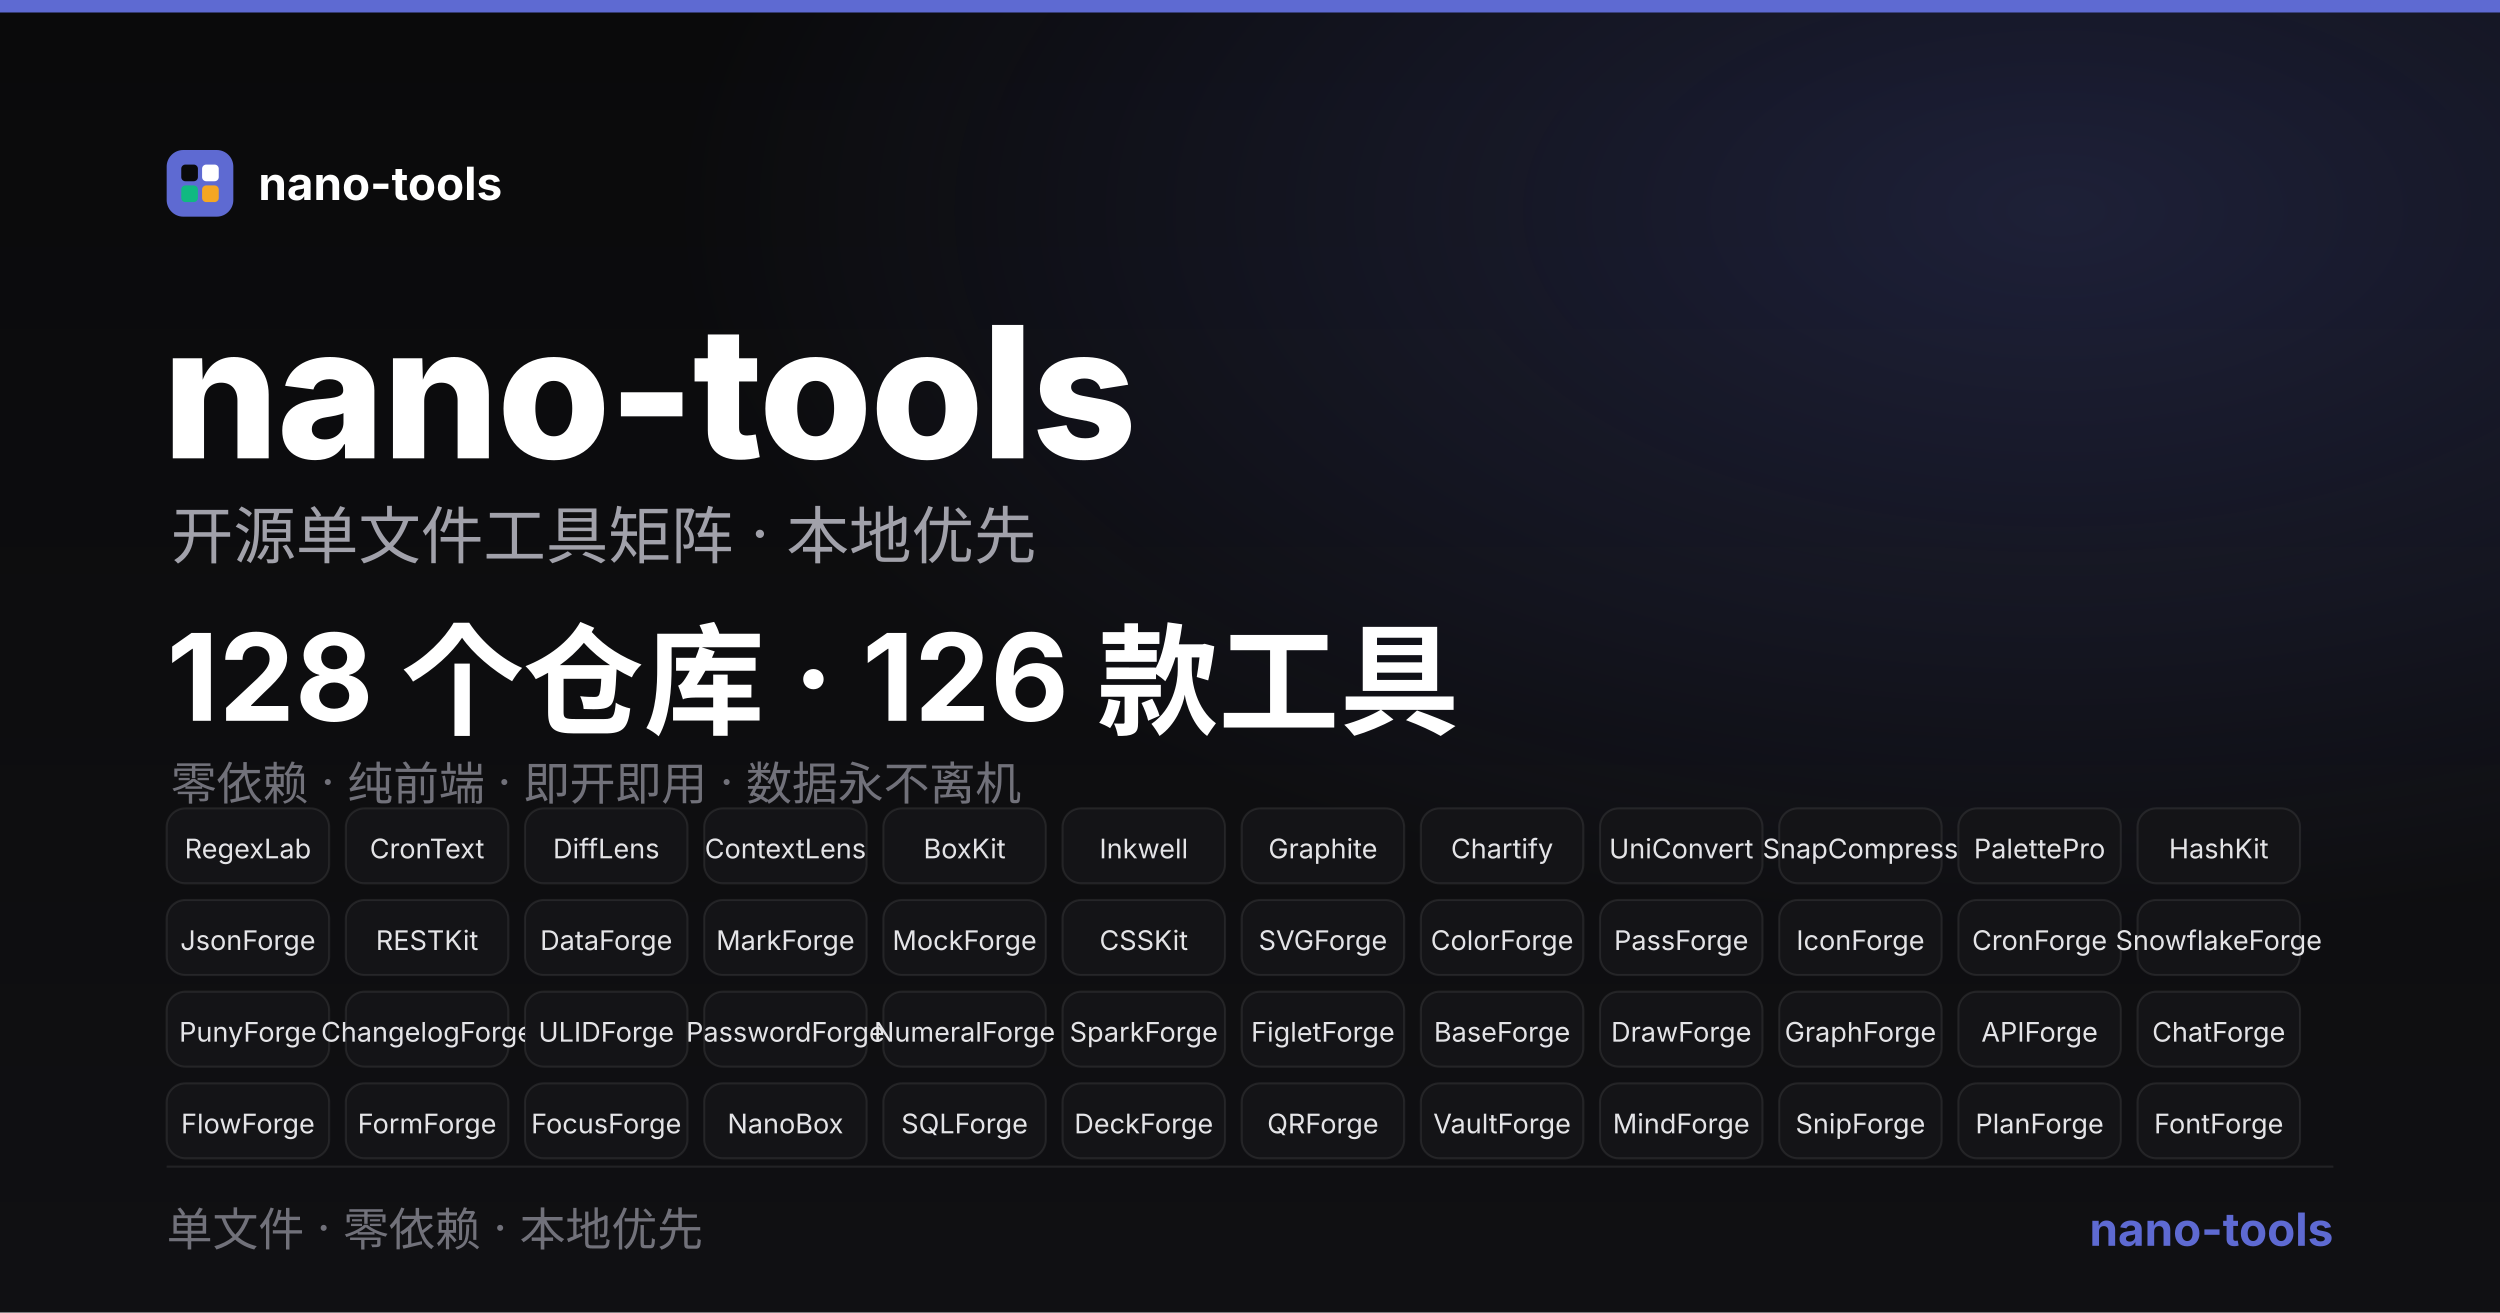
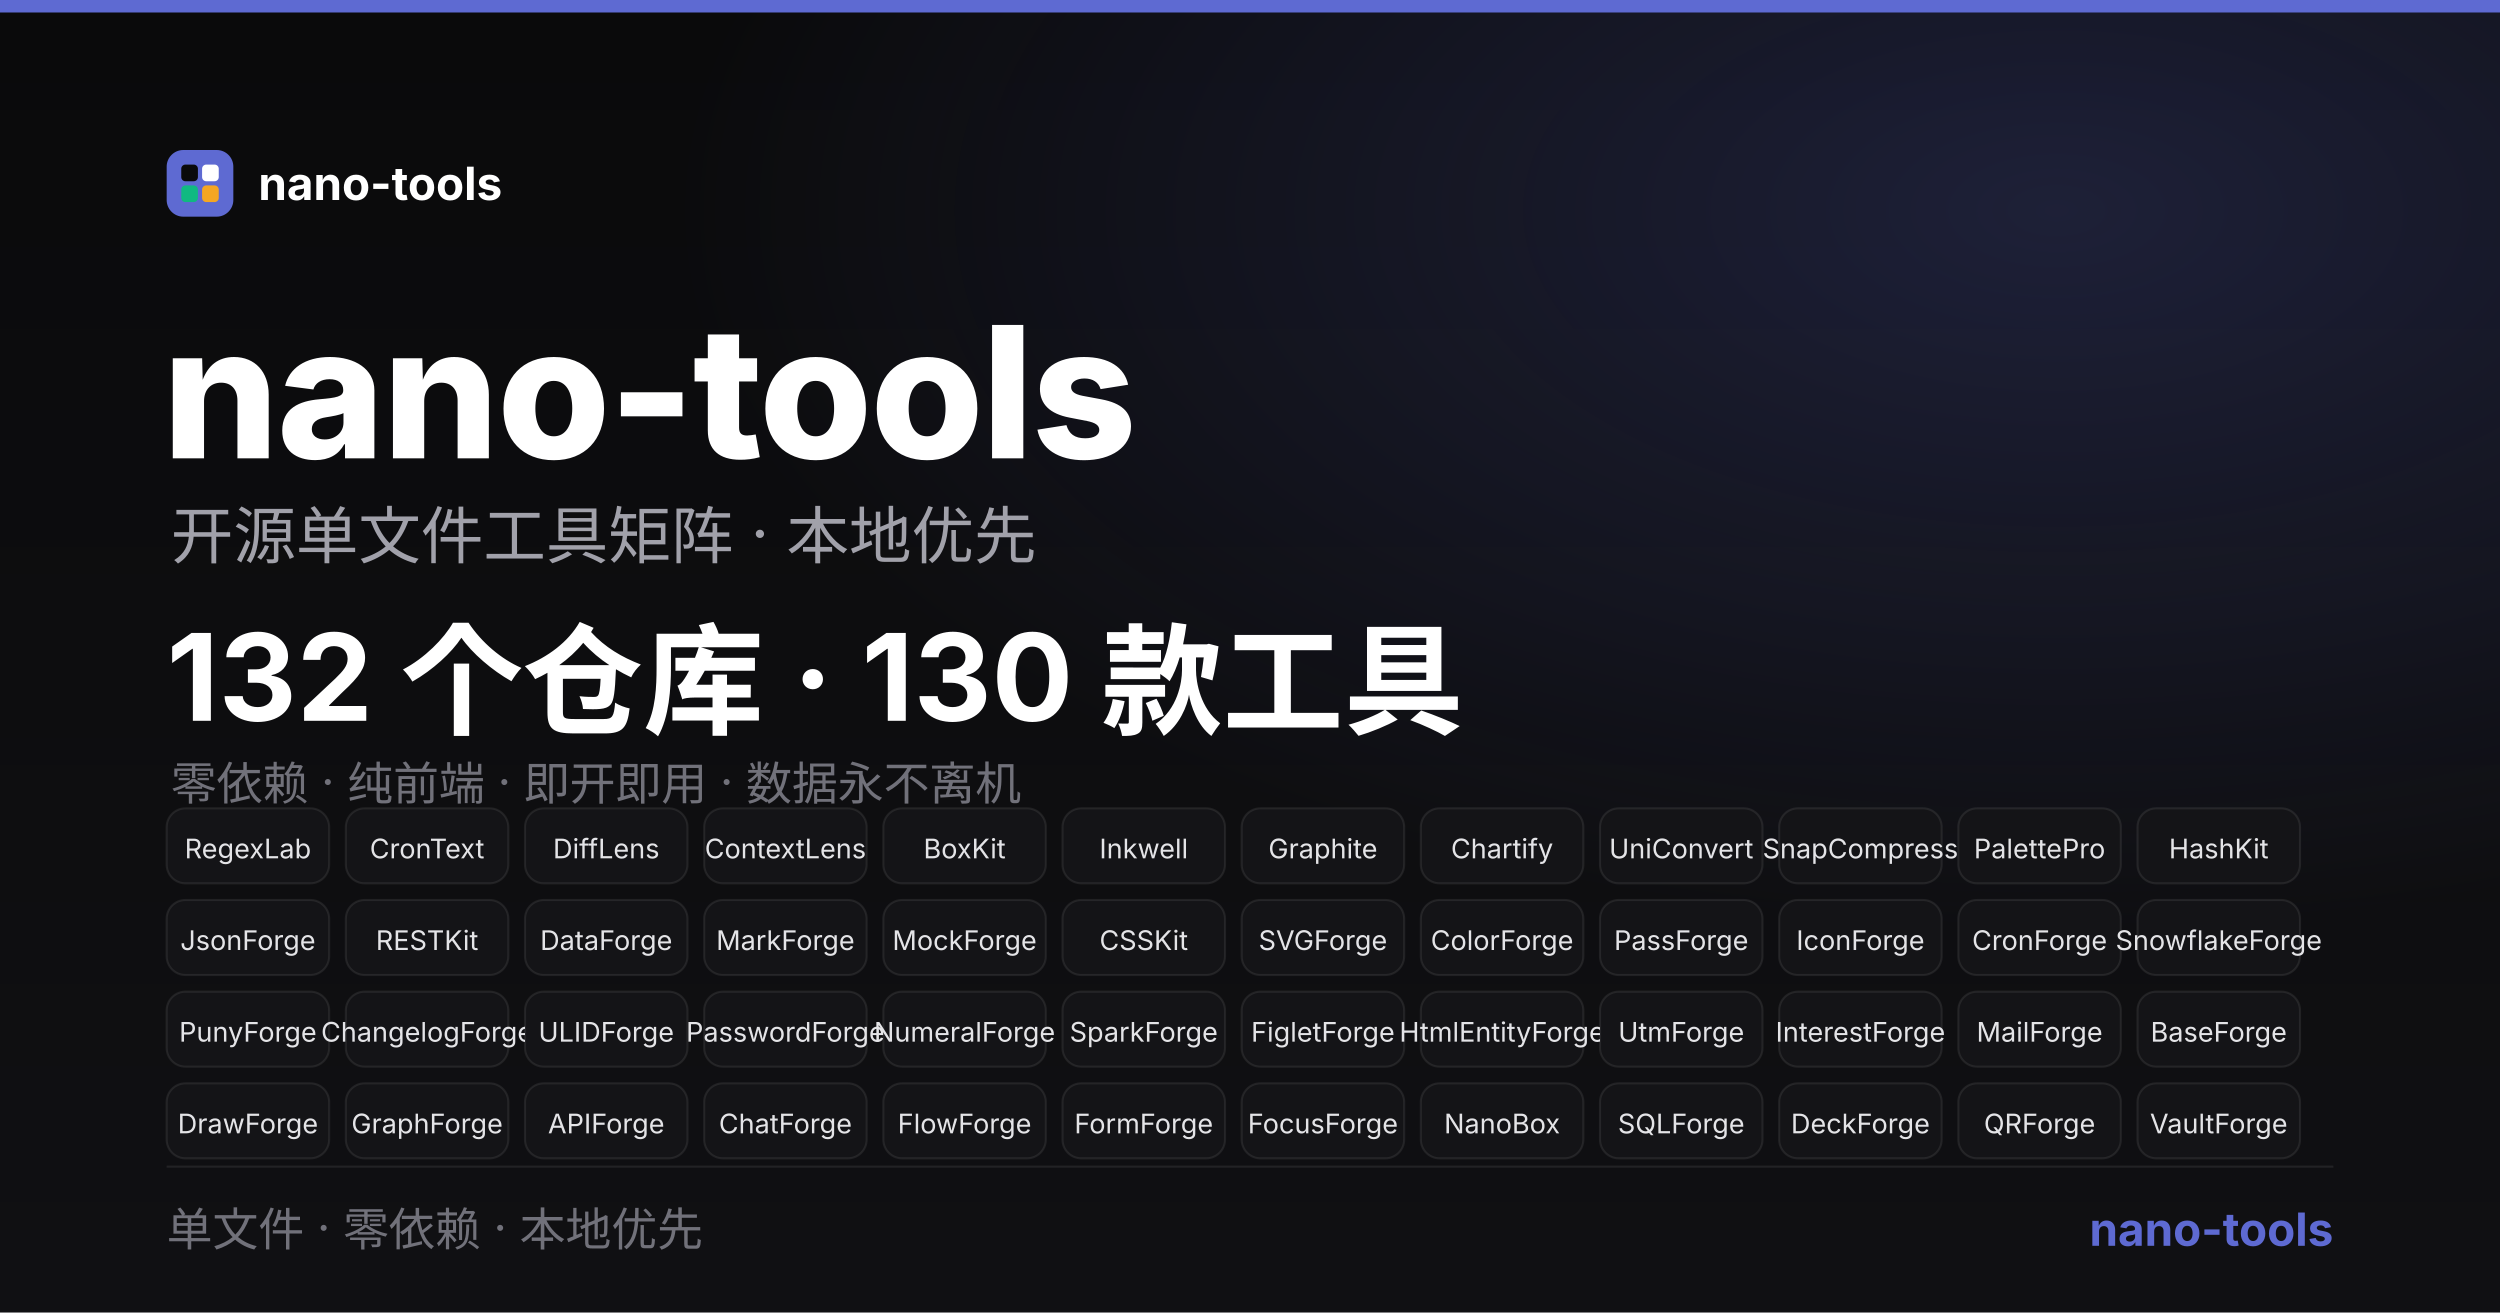
<svg xmlns="http://www.w3.org/2000/svg" width="1200" height="630" viewBox="0 0 1200 630" font-family="-apple-system,BlinkMacSystemFont,'Segoe UI','PingFang SC','Microsoft YaHei',sans-serif">
  <defs>
    <linearGradient id="bg" x1="0" y1="0" x2="0" y2="1">
      <stop offset="0" stop-color="#0A0A0B" />
      <stop offset="1" stop-color="#101013" />
    </linearGradient>
    <radialGradient id="glow" cx="82%" cy="16%" r="55%">
      <stop offset="0%" stop-color="#5E6AD2" stop-opacity="0.22" />
      <stop offset="100%" stop-color="#5E6AD2" stop-opacity="0" />
    </radialGradient>
  </defs>
  <rect width="1200" height="630" fill="url(#bg)" />
  <rect width="1200" height="630" fill="url(#glow)" />
  <rect x="0" y="0" width="1200" height="6" fill="#5E6AD2" />
  <g transform="translate(80,72)">
    <rect x="0" y="0" width="32" height="32" rx="8" fill="#5E6AD2" />
    <rect x="7" y="7" width="8" height="8" rx="2" fill="#0A0A0B" />
    <rect x="17" y="7" width="8" height="8" rx="2" fill="#FFFFFF" />
    <rect x="7" y="17" width="8" height="8" rx="2" fill="#10B981" />
    <rect x="17" y="17" width="8" height="8" rx="2" fill="#F5A623" />
  </g>
  <text x="124" y="96" fill="#FFFFFF" font-size="22" font-weight="700">nano-tools</text>
  <text x="78" y="220" fill="#FFFFFF" font-size="88" font-weight="800" letter-spacing="-1">nano-tools</text>
  <text x="82" y="268" fill="#A1A1AA" font-size="30">开源单文件工具矩阵 · 本地优先</text>
-   <text x="80" y="346" fill="#FFFFFF" font-size="58" font-weight="700">128 个仓库 · 126 款工具</text>
+   <text x="80" y="346" fill="#FFFFFF" font-size="58" font-weight="700">132 个仓库 · 130 款工具</text>
  <text x="82" y="384" fill="#71717A" font-size="22">零依赖 · 纯前端 · 即开即用 · 数据永不离机</text>
  <g transform="translate(80,388)">
    <rect x="0" y="0" width="78" height="36" rx="9" fill="#141417" stroke="#FFFFFF" stroke-opacity="0.08" />
    <text x="39" y="24" text-anchor="middle" fill="#E4E4E7" font-size="13">RegexLab</text>
  </g>
  <g transform="translate(166,388)">
    <rect x="0" y="0" width="78" height="36" rx="9" fill="#141417" stroke="#FFFFFF" stroke-opacity="0.08" />
    <text x="39" y="24" text-anchor="middle" fill="#E4E4E7" font-size="13">CronText</text>
  </g>
  <g transform="translate(252,388)">
    <rect x="0" y="0" width="78" height="36" rx="9" fill="#141417" stroke="#FFFFFF" stroke-opacity="0.08" />
    <text x="39" y="24" text-anchor="middle" fill="#E4E4E7" font-size="13">DiffLens</text>
  </g>
  <g transform="translate(338,388)">
    <rect x="0" y="0" width="78" height="36" rx="9" fill="#141417" stroke="#FFFFFF" stroke-opacity="0.08" />
    <text x="39" y="24" text-anchor="middle" fill="#E4E4E7" font-size="13">ContextLens</text>
  </g>
  <g transform="translate(424,388)">
    <rect x="0" y="0" width="78" height="36" rx="9" fill="#141417" stroke="#FFFFFF" stroke-opacity="0.08" />
    <text x="39" y="24" text-anchor="middle" fill="#E4E4E7" font-size="13">BoxKit</text>
  </g>
  <g transform="translate(510,388)">
    <rect x="0" y="0" width="78" height="36" rx="9" fill="#141417" stroke="#FFFFFF" stroke-opacity="0.08" />
    <text x="39" y="24" text-anchor="middle" fill="#E4E4E7" font-size="13">Inkwell</text>
  </g>
  <g transform="translate(596,388)">
    <rect x="0" y="0" width="78" height="36" rx="9" fill="#141417" stroke="#FFFFFF" stroke-opacity="0.08" />
    <text x="39" y="24" text-anchor="middle" fill="#E4E4E7" font-size="13">Graphite</text>
  </g>
  <g transform="translate(682,388)">
    <rect x="0" y="0" width="78" height="36" rx="9" fill="#141417" stroke="#FFFFFF" stroke-opacity="0.08" />
    <text x="39" y="24" text-anchor="middle" fill="#E4E4E7" font-size="13">Chartify</text>
  </g>
  <g transform="translate(768,388)">
    <rect x="0" y="0" width="78" height="36" rx="9" fill="#141417" stroke="#FFFFFF" stroke-opacity="0.08" />
    <text x="39" y="24" text-anchor="middle" fill="#E4E4E7" font-size="13">UniConvert</text>
  </g>
  <g transform="translate(854,388)">
    <rect x="0" y="0" width="78" height="36" rx="9" fill="#141417" stroke="#FFFFFF" stroke-opacity="0.08" />
    <text x="39" y="24" text-anchor="middle" fill="#E4E4E7" font-size="13">SnapCompress</text>
  </g>
  <g transform="translate(940,388)">
    <rect x="0" y="0" width="78" height="36" rx="9" fill="#141417" stroke="#FFFFFF" stroke-opacity="0.08" />
    <text x="39" y="24" text-anchor="middle" fill="#E4E4E7" font-size="13">PalettePro</text>
  </g>
  <g transform="translate(1026,388)">
    <rect x="0" y="0" width="78" height="36" rx="9" fill="#141417" stroke="#FFFFFF" stroke-opacity="0.08" />
    <text x="39" y="24" text-anchor="middle" fill="#E4E4E7" font-size="13">HashKit</text>
  </g>
  <g transform="translate(80,432)">
    <rect x="0" y="0" width="78" height="36" rx="9" fill="#141417" stroke="#FFFFFF" stroke-opacity="0.08" />
    <text x="39" y="24" text-anchor="middle" fill="#E4E4E7" font-size="13">JsonForge</text>
  </g>
  <g transform="translate(166,432)">
    <rect x="0" y="0" width="78" height="36" rx="9" fill="#141417" stroke="#FFFFFF" stroke-opacity="0.08" />
    <text x="39" y="24" text-anchor="middle" fill="#E4E4E7" font-size="13">RESTKit</text>
  </g>
  <g transform="translate(252,432)">
    <rect x="0" y="0" width="78" height="36" rx="9" fill="#141417" stroke="#FFFFFF" stroke-opacity="0.08" />
    <text x="39" y="24" text-anchor="middle" fill="#E4E4E7" font-size="13">DataForge</text>
  </g>
  <g transform="translate(338,432)">
    <rect x="0" y="0" width="78" height="36" rx="9" fill="#141417" stroke="#FFFFFF" stroke-opacity="0.08" />
    <text x="39" y="24" text-anchor="middle" fill="#E4E4E7" font-size="13">MarkForge</text>
  </g>
  <g transform="translate(424,432)">
    <rect x="0" y="0" width="78" height="36" rx="9" fill="#141417" stroke="#FFFFFF" stroke-opacity="0.08" />
    <text x="39" y="24" text-anchor="middle" fill="#E4E4E7" font-size="13">MockForge</text>
  </g>
  <g transform="translate(510,432)">
    <rect x="0" y="0" width="78" height="36" rx="9" fill="#141417" stroke="#FFFFFF" stroke-opacity="0.08" />
    <text x="39" y="24" text-anchor="middle" fill="#E4E4E7" font-size="13">CSSKit</text>
  </g>
  <g transform="translate(596,432)">
    <rect x="0" y="0" width="78" height="36" rx="9" fill="#141417" stroke="#FFFFFF" stroke-opacity="0.08" />
    <text x="39" y="24" text-anchor="middle" fill="#E4E4E7" font-size="13">SVGForge</text>
  </g>
  <g transform="translate(682,432)">
    <rect x="0" y="0" width="78" height="36" rx="9" fill="#141417" stroke="#FFFFFF" stroke-opacity="0.08" />
    <text x="39" y="24" text-anchor="middle" fill="#E4E4E7" font-size="13">ColorForge</text>
  </g>
  <g transform="translate(768,432)">
    <rect x="0" y="0" width="78" height="36" rx="9" fill="#141417" stroke="#FFFFFF" stroke-opacity="0.08" />
    <text x="39" y="24" text-anchor="middle" fill="#E4E4E7" font-size="13">PassForge</text>
  </g>
  <g transform="translate(854,432)">
    <rect x="0" y="0" width="78" height="36" rx="9" fill="#141417" stroke="#FFFFFF" stroke-opacity="0.08" />
    <text x="39" y="24" text-anchor="middle" fill="#E4E4E7" font-size="13">IconForge</text>
  </g>
  <g transform="translate(940,432)">
    <rect x="0" y="0" width="78" height="36" rx="9" fill="#141417" stroke="#FFFFFF" stroke-opacity="0.08" />
    <text x="39" y="24" text-anchor="middle" fill="#E4E4E7" font-size="13">CronForge</text>
  </g>
  <g transform="translate(1026,432)">
    <rect x="0" y="0" width="78" height="36" rx="9" fill="#141417" stroke="#FFFFFF" stroke-opacity="0.08" />
    <text x="39" y="24" text-anchor="middle" fill="#E4E4E7" font-size="13">SnowflakeForge</text>
  </g>
  <g transform="translate(80,476)">
    <rect x="0" y="0" width="78" height="36" rx="9" fill="#141417" stroke="#FFFFFF" stroke-opacity="0.08" />
    <text x="39" y="24" text-anchor="middle" fill="#E4E4E7" font-size="13">PunyForge</text>
  </g>
  <g transform="translate(166,476)">
    <rect x="0" y="0" width="78" height="36" rx="9" fill="#141417" stroke="#FFFFFF" stroke-opacity="0.08" />
    <text x="39" y="24" text-anchor="middle" fill="#E4E4E7" font-size="13">ChangelogForge</text>
  </g>
  <g transform="translate(252,476)">
    <rect x="0" y="0" width="78" height="36" rx="9" fill="#141417" stroke="#FFFFFF" stroke-opacity="0.08" />
    <text x="39" y="24" text-anchor="middle" fill="#E4E4E7" font-size="13">ULIDForge</text>
  </g>
  <g transform="translate(338,476)">
    <rect x="0" y="0" width="78" height="36" rx="9" fill="#141417" stroke="#FFFFFF" stroke-opacity="0.08" />
    <text x="39" y="24" text-anchor="middle" fill="#E4E4E7" font-size="13">PasswordForge</text>
  </g>
  <g transform="translate(424,476)">
    <rect x="0" y="0" width="78" height="36" rx="9" fill="#141417" stroke="#FFFFFF" stroke-opacity="0.08" />
    <text x="39" y="24" text-anchor="middle" fill="#E4E4E7" font-size="13">NumeralForge</text>
  </g>
  <g transform="translate(510,476)">
    <rect x="0" y="0" width="78" height="36" rx="9" fill="#141417" stroke="#FFFFFF" stroke-opacity="0.08" />
    <text x="39" y="24" text-anchor="middle" fill="#E4E4E7" font-size="13">SparkForge</text>
  </g>
  <g transform="translate(596,476)">
    <rect x="0" y="0" width="78" height="36" rx="9" fill="#141417" stroke="#FFFFFF" stroke-opacity="0.08" />
    <text x="39" y="24" text-anchor="middle" fill="#E4E4E7" font-size="13">FigletForge</text>
  </g>
  <g transform="translate(682,476)">
    <rect x="0" y="0" width="78" height="36" rx="9" fill="#141417" stroke="#FFFFFF" stroke-opacity="0.08" />
+     <text x="39" y="24" text-anchor="middle" fill="#E4E4E7" font-size="13">HtmlEntityForge</text>
+   </g>
+   <g transform="translate(768,476)">
+     <rect x="0" y="0" width="78" height="36" rx="9" fill="#141417" stroke="#FFFFFF" stroke-opacity="0.08" />
+     <text x="39" y="24" text-anchor="middle" fill="#E4E4E7" font-size="13">UtmForge</text>
+   </g>
+   <g transform="translate(854,476)">
+     <rect x="0" y="0" width="78" height="36" rx="9" fill="#141417" stroke="#FFFFFF" stroke-opacity="0.08" />
+     <text x="39" y="24" text-anchor="middle" fill="#E4E4E7" font-size="13">InterestForge</text>
+   </g>
+   <g transform="translate(940,476)">
+     <rect x="0" y="0" width="78" height="36" rx="9" fill="#141417" stroke="#FFFFFF" stroke-opacity="0.08" />
+     <text x="39" y="24" text-anchor="middle" fill="#E4E4E7" font-size="13">MailForge</text>
+   </g>
+   <g transform="translate(1026,476)">
+     <rect x="0" y="0" width="78" height="36" rx="9" fill="#141417" stroke="#FFFFFF" stroke-opacity="0.08" />
    <text x="39" y="24" text-anchor="middle" fill="#E4E4E7" font-size="13">BaseForge</text>
  </g>
-   <g transform="translate(768,476)">
+   <g transform="translate(80,520)">
    <rect x="0" y="0" width="78" height="36" rx="9" fill="#141417" stroke="#FFFFFF" stroke-opacity="0.08" />
    <text x="39" y="24" text-anchor="middle" fill="#E4E4E7" font-size="13">DrawForge</text>
  </g>
-   <g transform="translate(854,476)">
+   <g transform="translate(166,520)">
    <rect x="0" y="0" width="78" height="36" rx="9" fill="#141417" stroke="#FFFFFF" stroke-opacity="0.08" />
    <text x="39" y="24" text-anchor="middle" fill="#E4E4E7" font-size="13">GraphForge</text>
  </g>
-   <g transform="translate(940,476)">
+   <g transform="translate(252,520)">
    <rect x="0" y="0" width="78" height="36" rx="9" fill="#141417" stroke="#FFFFFF" stroke-opacity="0.08" />
    <text x="39" y="24" text-anchor="middle" fill="#E4E4E7" font-size="13">APIForge</text>
  </g>
-   <g transform="translate(1026,476)">
+   <g transform="translate(338,520)">
    <rect x="0" y="0" width="78" height="36" rx="9" fill="#141417" stroke="#FFFFFF" stroke-opacity="0.08" />
    <text x="39" y="24" text-anchor="middle" fill="#E4E4E7" font-size="13">ChatForge</text>
  </g>
-   <g transform="translate(80,520)">
+   <g transform="translate(424,520)">
    <rect x="0" y="0" width="78" height="36" rx="9" fill="#141417" stroke="#FFFFFF" stroke-opacity="0.08" />
    <text x="39" y="24" text-anchor="middle" fill="#E4E4E7" font-size="13">FlowForge</text>
  </g>
-   <g transform="translate(166,520)">
+   <g transform="translate(510,520)">
    <rect x="0" y="0" width="78" height="36" rx="9" fill="#141417" stroke="#FFFFFF" stroke-opacity="0.08" />
    <text x="39" y="24" text-anchor="middle" fill="#E4E4E7" font-size="13">FormForge</text>
  </g>
-   <g transform="translate(252,520)">
+   <g transform="translate(596,520)">
    <rect x="0" y="0" width="78" height="36" rx="9" fill="#141417" stroke="#FFFFFF" stroke-opacity="0.08" />
    <text x="39" y="24" text-anchor="middle" fill="#E4E4E7" font-size="13">FocusForge</text>
  </g>
-   <g transform="translate(338,520)">
+   <g transform="translate(682,520)">
    <rect x="0" y="0" width="78" height="36" rx="9" fill="#141417" stroke="#FFFFFF" stroke-opacity="0.08" />
    <text x="39" y="24" text-anchor="middle" fill="#E4E4E7" font-size="13">NanoBox</text>
  </g>
-   <g transform="translate(424,520)">
+   <g transform="translate(768,520)">
    <rect x="0" y="0" width="78" height="36" rx="9" fill="#141417" stroke="#FFFFFF" stroke-opacity="0.08" />
    <text x="39" y="24" text-anchor="middle" fill="#E4E4E7" font-size="13">SQLForge</text>
  </g>
-   <g transform="translate(510,520)">
+   <g transform="translate(854,520)">
    <rect x="0" y="0" width="78" height="36" rx="9" fill="#141417" stroke="#FFFFFF" stroke-opacity="0.08" />
    <text x="39" y="24" text-anchor="middle" fill="#E4E4E7" font-size="13">DeckForge</text>
  </g>
-   <g transform="translate(596,520)">
+   <g transform="translate(940,520)">
    <rect x="0" y="0" width="78" height="36" rx="9" fill="#141417" stroke="#FFFFFF" stroke-opacity="0.08" />
    <text x="39" y="24" text-anchor="middle" fill="#E4E4E7" font-size="13">QRForge</text>
  </g>
-   <g transform="translate(682,520)">
+   <g transform="translate(1026,520)">
    <rect x="0" y="0" width="78" height="36" rx="9" fill="#141417" stroke="#FFFFFF" stroke-opacity="0.08" />
    <text x="39" y="24" text-anchor="middle" fill="#E4E4E7" font-size="13">VaultForge</text>
-   </g>
-   <g transform="translate(768,520)">
-     <rect x="0" y="0" width="78" height="36" rx="9" fill="#141417" stroke="#FFFFFF" stroke-opacity="0.08" />
-     <text x="39" y="24" text-anchor="middle" fill="#E4E4E7" font-size="13">MindForge</text>
-   </g>
-   <g transform="translate(854,520)">
-     <rect x="0" y="0" width="78" height="36" rx="9" fill="#141417" stroke="#FFFFFF" stroke-opacity="0.08" />
-     <text x="39" y="24" text-anchor="middle" fill="#E4E4E7" font-size="13">SnipForge</text>
-   </g>
-   <g transform="translate(940,520)">
-     <rect x="0" y="0" width="78" height="36" rx="9" fill="#141417" stroke="#FFFFFF" stroke-opacity="0.08" />
-     <text x="39" y="24" text-anchor="middle" fill="#E4E4E7" font-size="13">PlanForge</text>
-   </g>
-   <g transform="translate(1026,520)">
-     <rect x="0" y="0" width="78" height="36" rx="9" fill="#141417" stroke="#FFFFFF" stroke-opacity="0.08" />
-     <text x="39" y="24" text-anchor="middle" fill="#E4E4E7" font-size="13">FontForge</text>
  </g>
  <line x1="80" y1="560" x2="1120" y2="560" stroke="#FFFFFF" stroke-opacity="0.08" stroke-width="1" />
  <text x="80" y="598" fill="#71717A" font-size="22">单文件 · 零依赖 · 本地优先</text>
  <text x="1120" y="598" text-anchor="end" fill="#5E6AD2" font-size="22" font-weight="700">nano-tools</text>
</svg>
